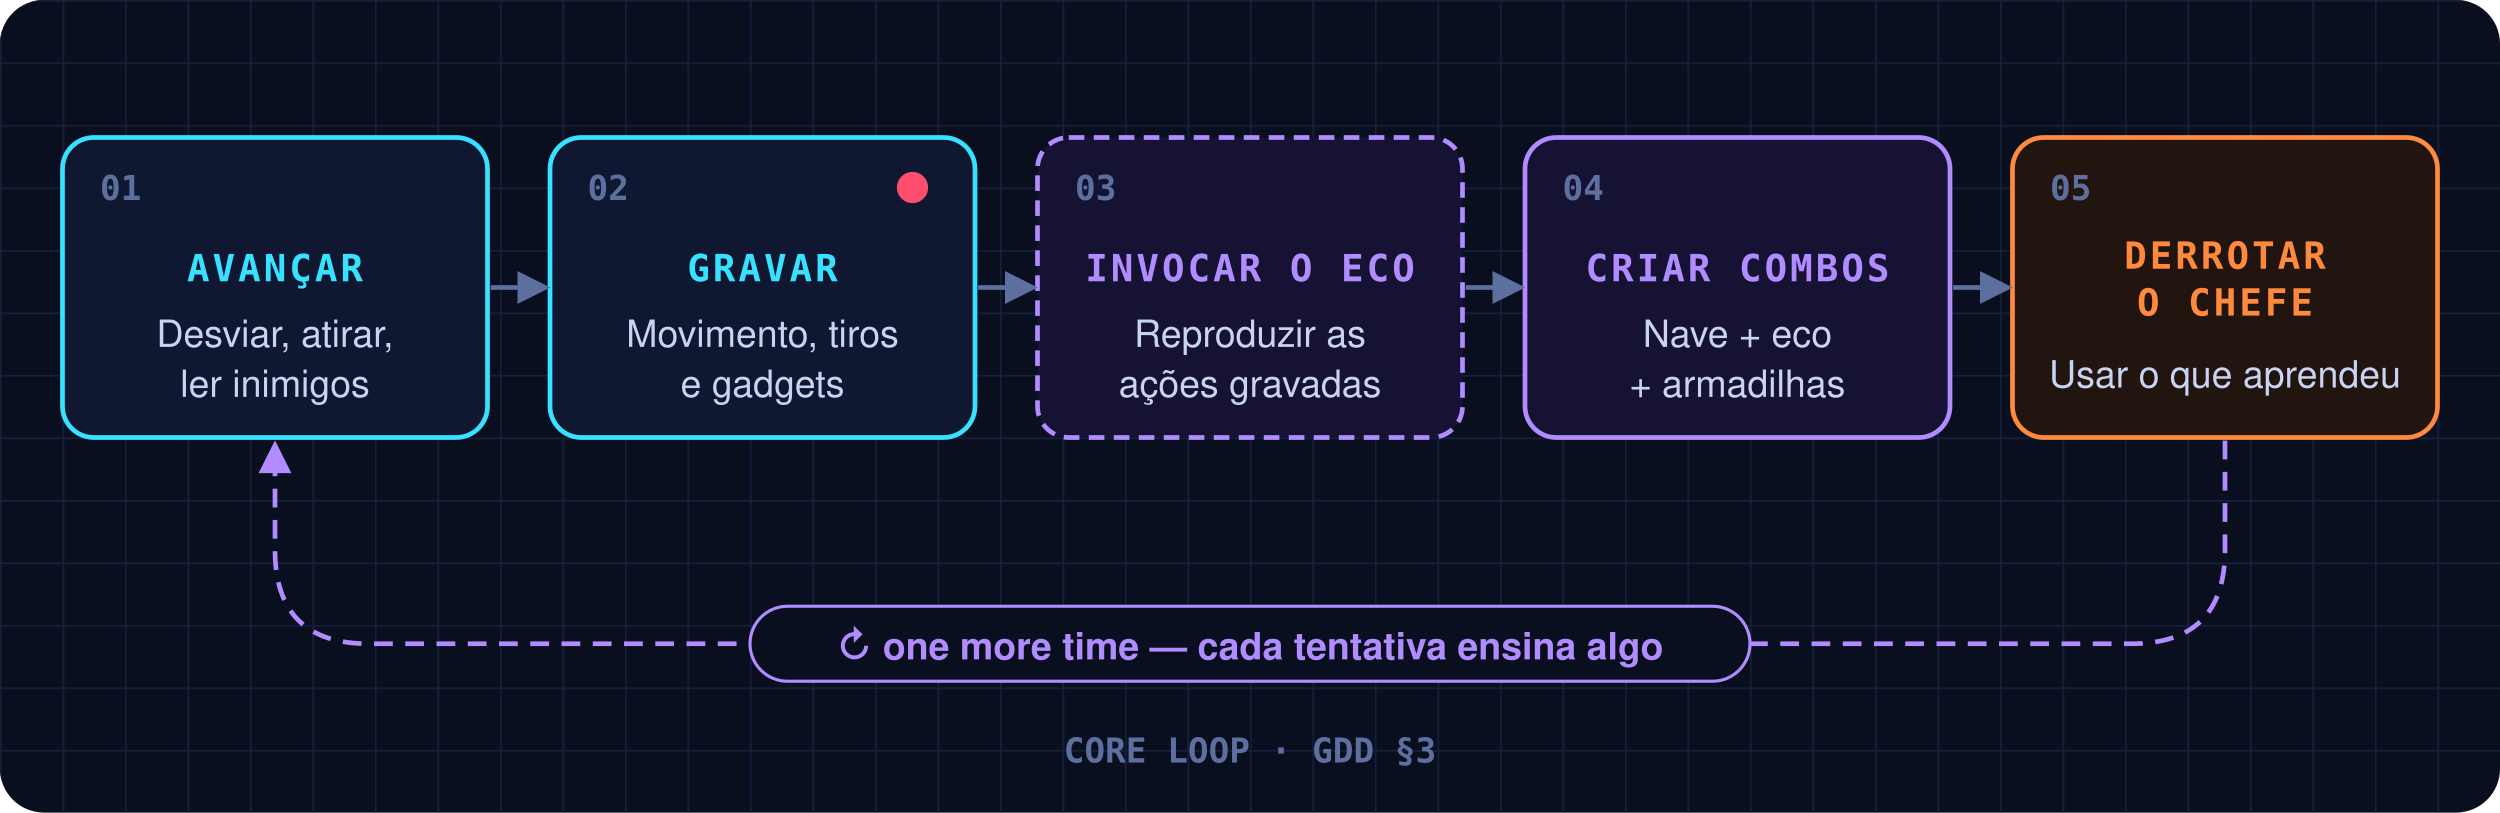
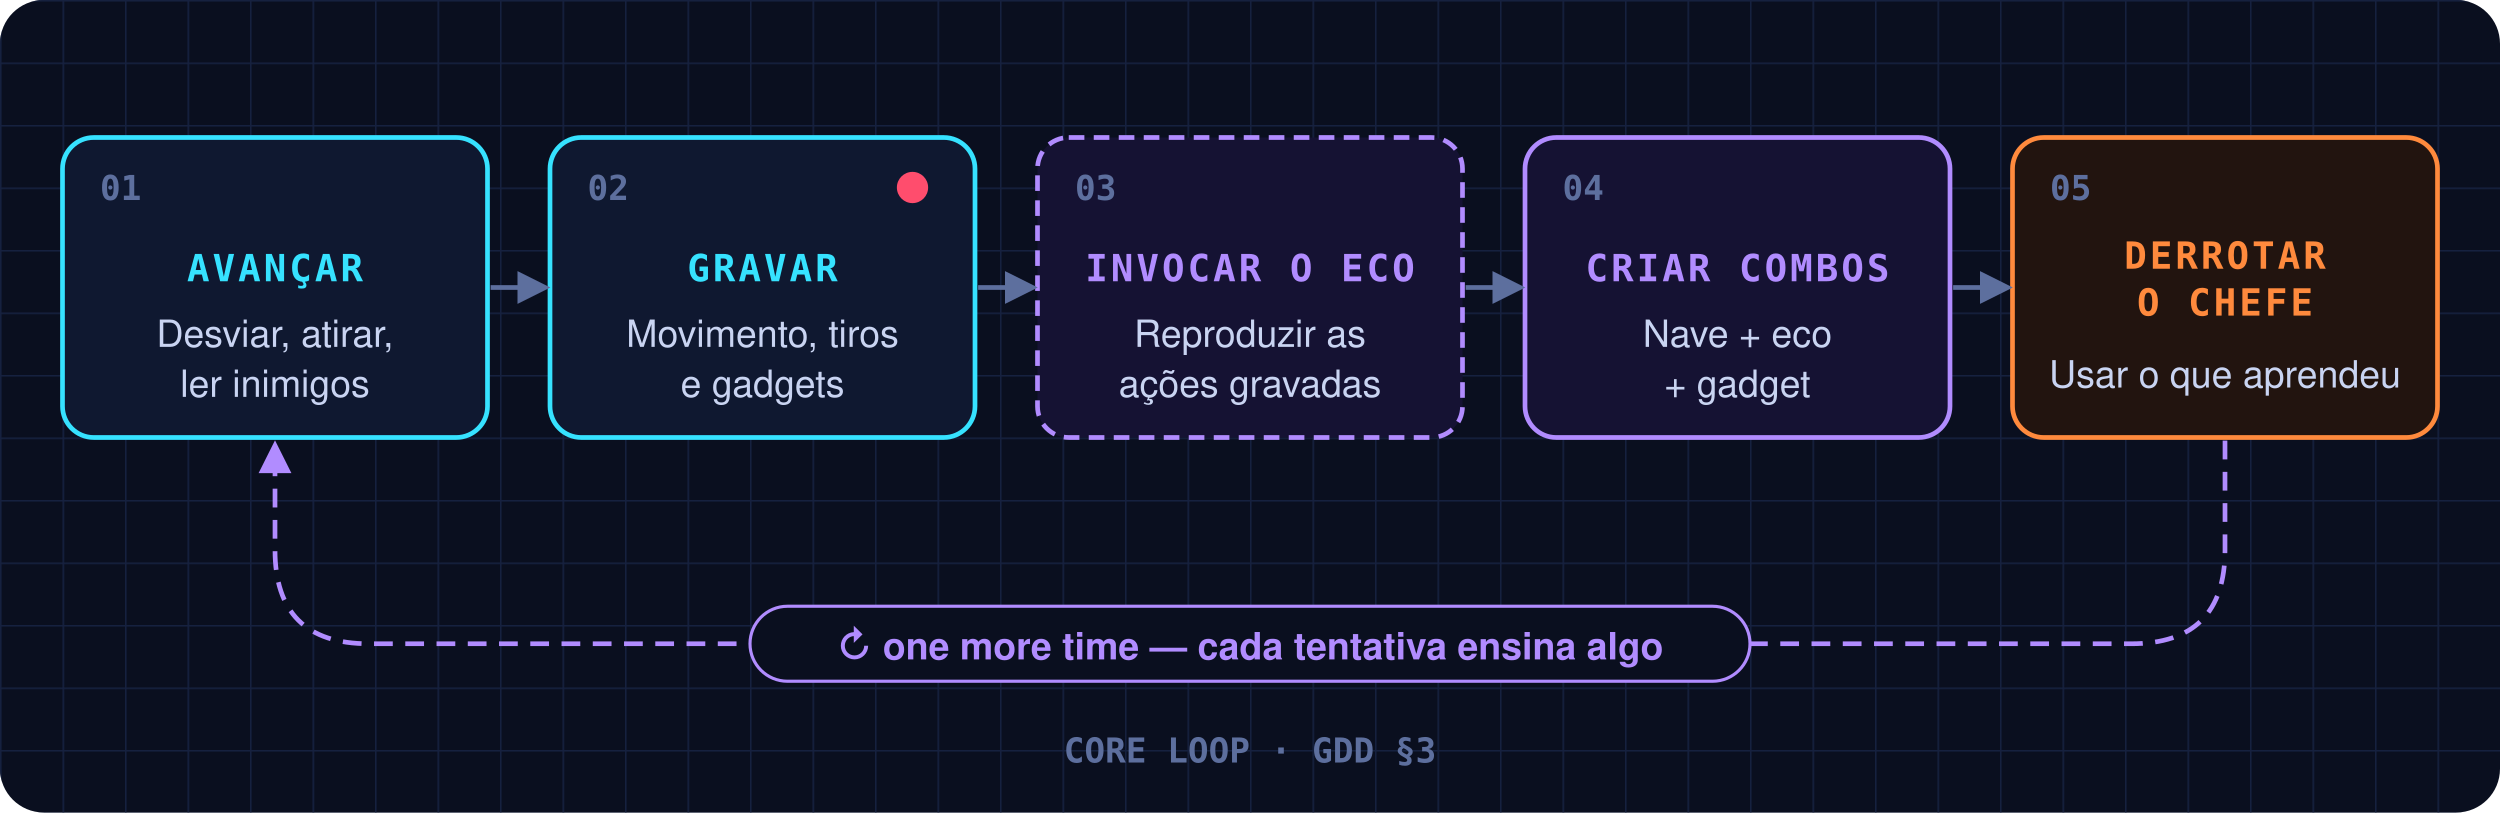
<svg xmlns="http://www.w3.org/2000/svg" viewBox="0 0 800 260" role="img" aria-labelledby="t d">
  <style>
    .k{font:700 12px ui-monospace,SFMono-Regular,Menlo,Consolas,monospace;letter-spacing:.08em}
    .s{font:400 12px ui-sans-serif,system-ui,-apple-system,"Segoe UI",Helvetica,Arial,sans-serif;fill:#c9d4f2}
    .n{font:700 11px ui-monospace,SFMono-Regular,Menlo,monospace;fill:#5d6f9e}
    .loop{font:600 12px ui-sans-serif,system-ui,-apple-system,"Segoe UI",Helvetica,Arial,sans-serif;fill:#b18cff}
  </style>
  <defs>
    <pattern id="g" width="20" height="20" patternUnits="userSpaceOnUse">
      <path d="M20 0H0V20" fill="none" stroke="#16213f" stroke-width="1" />
    </pattern>
    <marker id="a" viewBox="0 0 10 10" refX="8" refY="5" markerWidth="7" markerHeight="7" orient="auto-start-reverse">
      <path d="M0 0L10 5L0 10z" fill="#5d6f9e" />
    </marker>
    <marker id="av" viewBox="0 0 10 10" refX="8" refY="5" markerWidth="7" markerHeight="7" orient="auto-start-reverse">
      <path d="M0 0L10 5L0 10z" fill="#b18cff" />
    </marker>
  </defs>
  <rect width="800" height="260" rx="14" fill="#0a0f1f" />
  <rect width="800" height="260" rx="14" fill="url(#g)" />
  <g>
    <rect x="20" y="44" width="136" height="96" rx="10" fill="#0f1830" stroke="#36e2ff" stroke-width="1.5" />
    <text x="32" y="64" class="n">01</text>
    <text x="88" y="90" class="k" fill="#36e2ff" text-anchor="middle">AVANÇAR</text>
    <text x="88" y="111" class="s" text-anchor="middle">Desviar, atirar,</text>
    <text x="88" y="127" class="s" text-anchor="middle">ler inimigos</text>
  </g>
  <g>
    <rect x="176" y="44" width="136" height="96" rx="10" fill="#0f1830" stroke="#36e2ff" stroke-width="1.5" />
    <text x="188" y="64" class="n">02</text>
    <circle cx="292" cy="60" r="5" fill="#ff4d6d" />
    <text x="244" y="90" class="k" fill="#36e2ff" text-anchor="middle">GRAVAR</text>
    <text x="244" y="111" class="s" text-anchor="middle">Movimento, tiros</text>
    <text x="244" y="127" class="s" text-anchor="middle">e gadgets</text>
  </g>
  <g>
    <rect x="332" y="44" width="136" height="96" rx="10" fill="#151233" stroke="#b18cff" stroke-width="1.5" stroke-dasharray="5 3" />
    <text x="344" y="64" class="n">03</text>
    <text x="400" y="90" class="k" fill="#b18cff" text-anchor="middle">INVOCAR O ECO</text>
    <text x="400" y="111" class="s" text-anchor="middle">Reproduzir as</text>
    <text x="400" y="127" class="s" text-anchor="middle">ações gravadas</text>
  </g>
  <g>
    <rect x="488" y="44" width="136" height="96" rx="10" fill="#151233" stroke="#b18cff" stroke-width="1.5" />
    <text x="500" y="64" class="n">04</text>
    <text x="556" y="90" class="k" fill="#b18cff" text-anchor="middle">CRIAR COMBOS</text>
    <text x="556" y="111" class="s" text-anchor="middle">Nave + eco</text>
-     <text x="556" y="127" class="s" text-anchor="middle">+ armadilhas</text>
+     <text x="556" y="127" class="s" text-anchor="middle">+ gadget</text>
  </g>
  <g>
    <rect x="644" y="44" width="136" height="96" rx="10" fill="#22140f" stroke="#ff8a3d" stroke-width="1.5" />
    <text x="656" y="64" class="n">05</text>
    <text x="712" y="86" class="k" fill="#ff8a3d" text-anchor="middle">DERROTAR</text>
    <text x="712" y="101" class="k" fill="#ff8a3d" text-anchor="middle">O CHEFE</text>
    <text x="712" y="124" class="s" text-anchor="middle">Usar o que aprendeu</text>
  </g>
  <g stroke="#5d6f9e" stroke-width="1.5" fill="none" marker-end="url(#a)">
    <path d="M157 92H174" />
    <path d="M313 92H330" />
    <path d="M469 92H486" />
    <path d="M625 92H642" />
  </g>
  <path d="M712 141 V176 Q712 206 682 206 H118 Q88 206 88 176 V143" fill="none" stroke="#b18cff" stroke-width="1.5" stroke-dasharray="6 4" marker-end="url(#av)" />
  <rect x="240" y="194" width="320" height="24" rx="12" fill="#0a0f1f" stroke="#b18cff" stroke-width="1" />
  <text x="400" y="211" class="loop" text-anchor="middle">↻  one more time — cada tentativa ensina algo</text>
  <text x="400" y="244" class="n" text-anchor="middle">CORE LOOP · GDD §3</text>
</svg>
